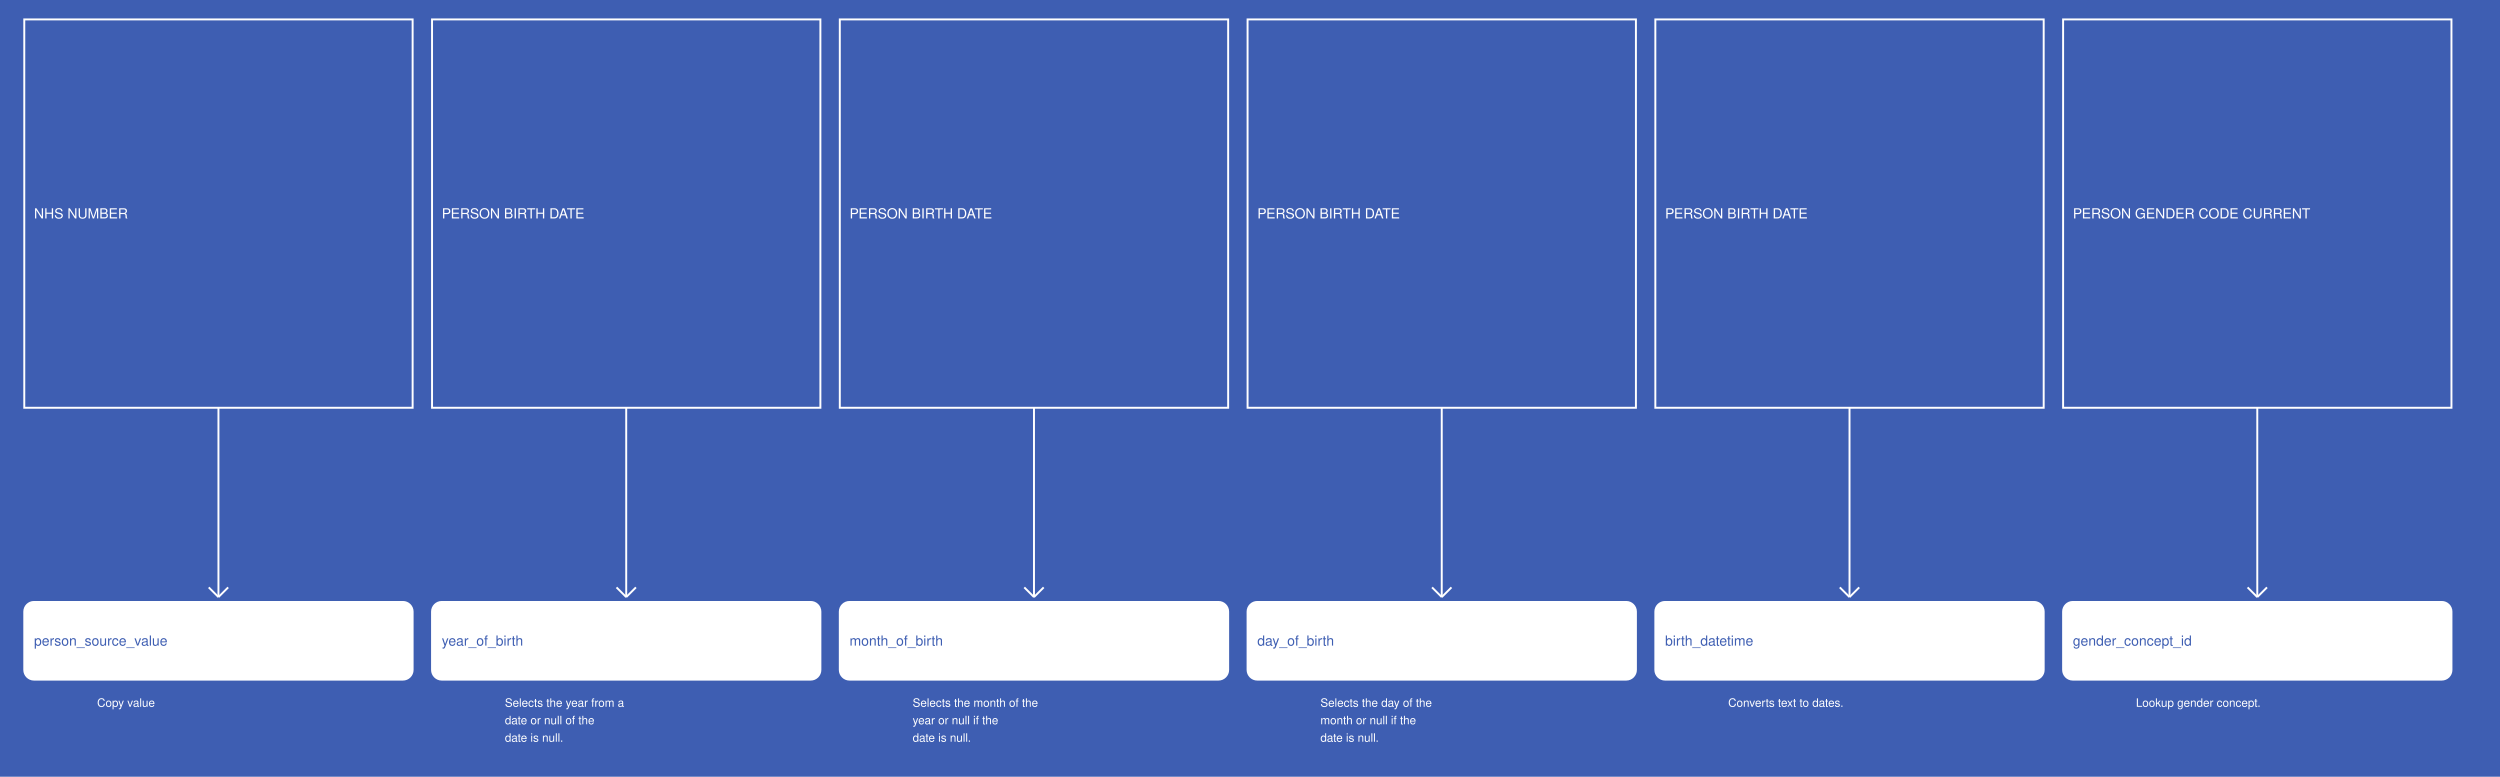
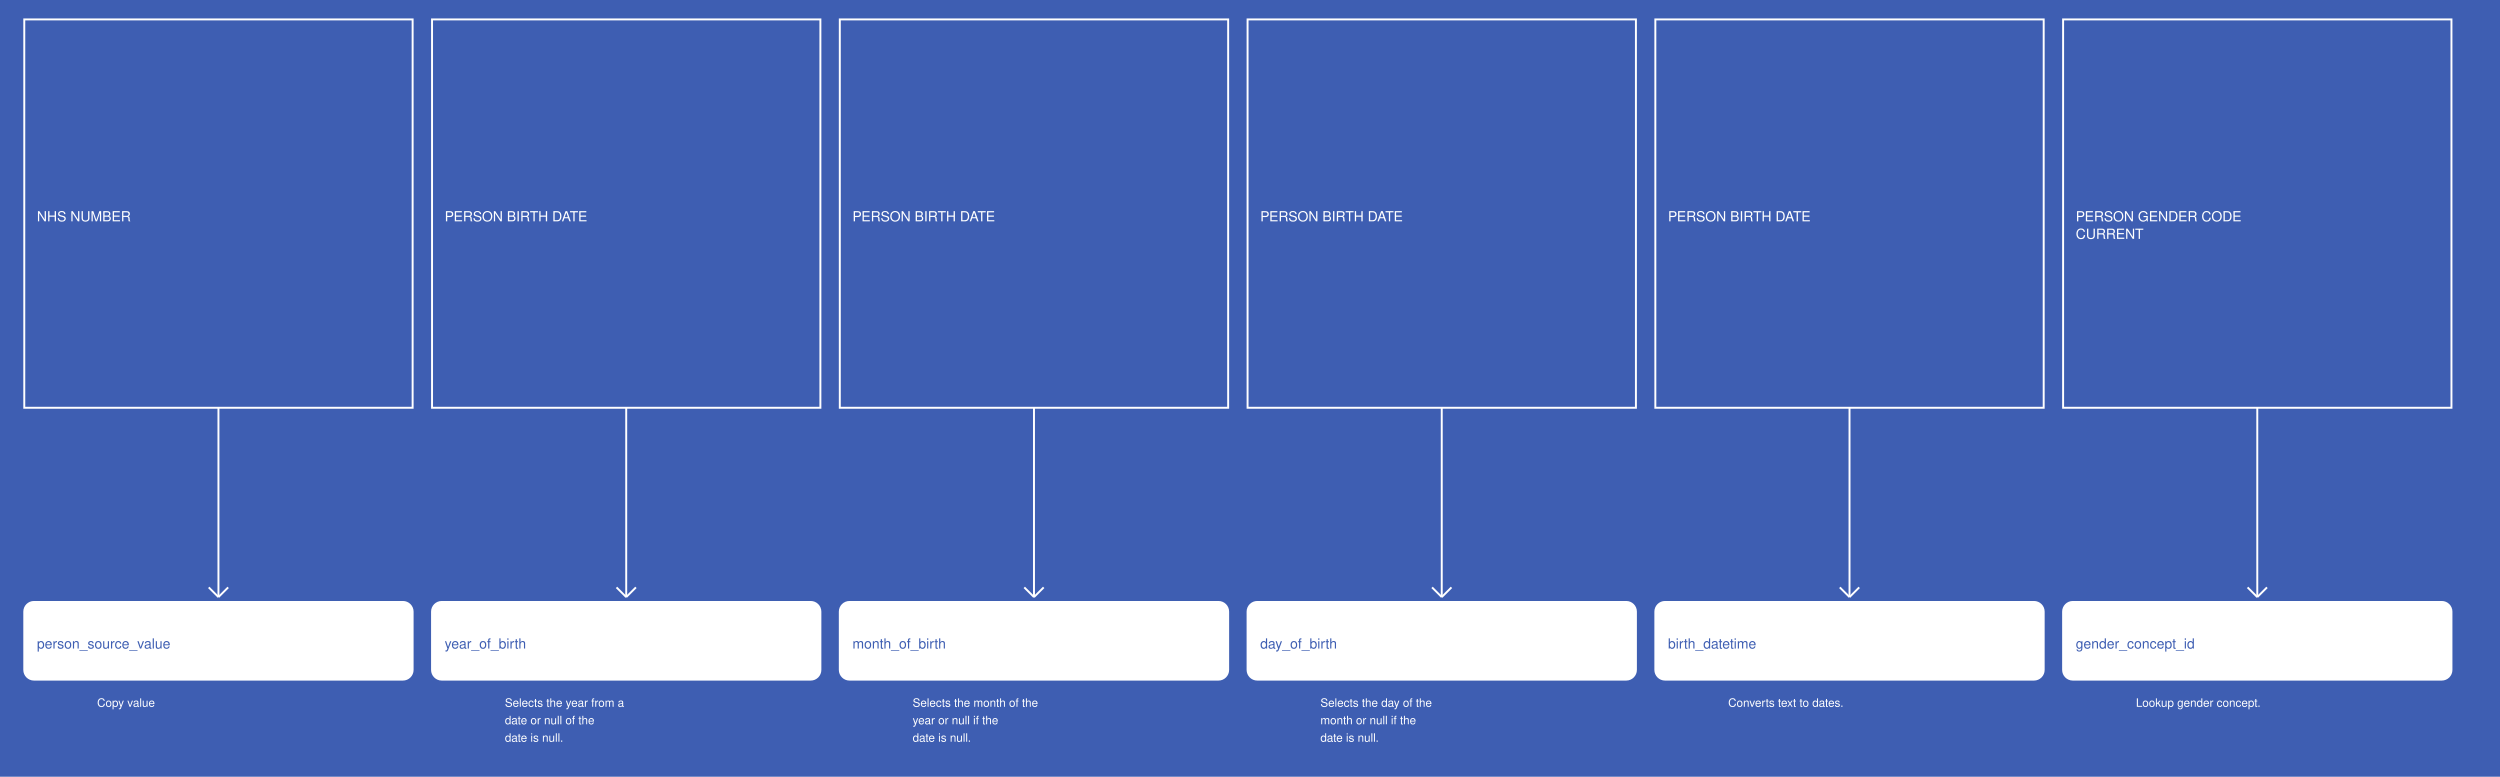
<svg xmlns="http://www.w3.org/2000/svg" width="2575" height="800">
  <rect width="100%" height="100%" fill="#3E5EB2" />
  <g>
    <rect x="25" y="20" width="400" height="400" fill="#3E5EB2" stroke="white" stroke-width="2" />
-     <text x="35" y="225" fill="white" font-family="Helvetica" font-size="1.2em" text-anchor="start">NHS NUMBER</text>
+     <text x="38" y="228" fill="white" font-family="Helvetica" font-size="1.2em" text-anchor="start">NHS NUMBER</text>
  </g>
  <g>
    <line x1="225" y1="420" x2="225" y2="615" stroke="white" stroke-width="2" />
    <line x1="215" y1="605" x2="225" y2="615" stroke="white" stroke-width="2" />
    <line x1="235" y1="605" x2="225" y2="615" stroke="white" stroke-width="2" />
    <text x="100" y="728" fill="white" font-size="1em" font-family="Helvetica">Copy value</text>
  </g>
  <g>
    <rect x="25" y="620" width="400" height="80" fill="white" stroke="white" stroke-width="2" rx="10" />
-     <text x="35" y="665" fill="#3E5EB2" font-family="Helvetica" font-size="1.2em" text-anchor="start">person_source_value</text>
+     <text x="38" y="668" fill="#3E5EB2" font-family="Helvetica" font-size="1.2em" text-anchor="start">person_source_value</text>
  </g>
  <g>
    <rect x="445" y="20" width="400" height="400" fill="#3E5EB2" stroke="white" stroke-width="2" />
-     <text x="455" y="225" fill="white" font-family="Helvetica" font-size="1.2em" text-anchor="start">PERSON BIRTH DATE</text>
+     <text x="458" y="228" fill="white" font-family="Helvetica" font-size="1.2em" text-anchor="start">PERSON BIRTH DATE</text>
  </g>
  <g>
    <line x1="645" y1="420" x2="645" y2="615" stroke="white" stroke-width="2" />
    <line x1="635" y1="605" x2="645" y2="615" stroke="white" stroke-width="2" />
    <line x1="655" y1="605" x2="645" y2="615" stroke="white" stroke-width="2" />
    <text x="520" y="728" fill="white" font-size="1em" font-family="Helvetica">Selects the year from a</text>
    <text x="520" y="746" fill="white" font-size="1em" font-family="Helvetica">date or null of the</text>
    <text x="520" y="764" fill="white" font-size="1em" font-family="Helvetica">date is null.</text>
  </g>
  <g>
    <rect x="445" y="620" width="400" height="80" fill="white" stroke="white" stroke-width="2" rx="10" />
-     <text x="455" y="665" fill="#3E5EB2" font-family="Helvetica" font-size="1.2em" text-anchor="start">year_of_birth</text>
+     <text x="458" y="668" fill="#3E5EB2" font-family="Helvetica" font-size="1.2em" text-anchor="start">year_of_birth</text>
  </g>
  <g>
    <rect x="865" y="20" width="400" height="400" fill="#3E5EB2" stroke="white" stroke-width="2" />
-     <text x="875" y="225" fill="white" font-family="Helvetica" font-size="1.2em" text-anchor="start">PERSON BIRTH DATE</text>
+     <text x="878" y="228" fill="white" font-family="Helvetica" font-size="1.2em" text-anchor="start">PERSON BIRTH DATE</text>
  </g>
  <g>
    <line x1="1065" y1="420" x2="1065" y2="615" stroke="white" stroke-width="2" />
    <line x1="1055" y1="605" x2="1065" y2="615" stroke="white" stroke-width="2" />
    <line x1="1075" y1="605" x2="1065" y2="615" stroke="white" stroke-width="2" />
    <text x="940" y="728" fill="white" font-size="1em" font-family="Helvetica">Selects the month of the</text>
    <text x="940" y="746" fill="white" font-size="1em" font-family="Helvetica">year or null if the</text>
    <text x="940" y="764" fill="white" font-size="1em" font-family="Helvetica">date is null.</text>
  </g>
  <g>
    <rect x="865" y="620" width="400" height="80" fill="white" stroke="white" stroke-width="2" rx="10" />
-     <text x="875" y="665" fill="#3E5EB2" font-family="Helvetica" font-size="1.2em" text-anchor="start">month_of_birth</text>
+     <text x="878" y="668" fill="#3E5EB2" font-family="Helvetica" font-size="1.2em" text-anchor="start">month_of_birth</text>
  </g>
  <g>
    <rect x="1285" y="20" width="400" height="400" fill="#3E5EB2" stroke="white" stroke-width="2" />
-     <text x="1295" y="225" fill="white" font-family="Helvetica" font-size="1.2em" text-anchor="start">PERSON BIRTH DATE</text>
+     <text x="1298" y="228" fill="white" font-family="Helvetica" font-size="1.2em" text-anchor="start">PERSON BIRTH DATE</text>
  </g>
  <g>
    <line x1="1485" y1="420" x2="1485" y2="615" stroke="white" stroke-width="2" />
    <line x1="1475" y1="605" x2="1485" y2="615" stroke="white" stroke-width="2" />
    <line x1="1495" y1="605" x2="1485" y2="615" stroke="white" stroke-width="2" />
    <text x="1360" y="728" fill="white" font-size="1em" font-family="Helvetica">Selects the day of the</text>
    <text x="1360" y="746" fill="white" font-size="1em" font-family="Helvetica">month or null if the</text>
    <text x="1360" y="764" fill="white" font-size="1em" font-family="Helvetica">date is null.</text>
  </g>
  <g>
    <rect x="1285" y="620" width="400" height="80" fill="white" stroke="white" stroke-width="2" rx="10" />
-     <text x="1295" y="665" fill="#3E5EB2" font-family="Helvetica" font-size="1.2em" text-anchor="start">day_of_birth</text>
+     <text x="1298" y="668" fill="#3E5EB2" font-family="Helvetica" font-size="1.2em" text-anchor="start">day_of_birth</text>
  </g>
  <g>
    <rect x="1705" y="20" width="400" height="400" fill="#3E5EB2" stroke="white" stroke-width="2" />
-     <text x="1715" y="225" fill="white" font-family="Helvetica" font-size="1.2em" text-anchor="start">PERSON BIRTH DATE</text>
+     <text x="1718" y="228" fill="white" font-family="Helvetica" font-size="1.2em" text-anchor="start">PERSON BIRTH DATE</text>
  </g>
  <g>
    <line x1="1905" y1="420" x2="1905" y2="615" stroke="white" stroke-width="2" />
    <line x1="1895" y1="605" x2="1905" y2="615" stroke="white" stroke-width="2" />
    <line x1="1915" y1="605" x2="1905" y2="615" stroke="white" stroke-width="2" />
    <text x="1780" y="728" fill="white" font-size="1em" font-family="Helvetica">Converts text to dates.</text>
  </g>
  <g>
    <rect x="1705" y="620" width="400" height="80" fill="white" stroke="white" stroke-width="2" rx="10" />
-     <text x="1715" y="665" fill="#3E5EB2" font-family="Helvetica" font-size="1.2em" text-anchor="start">birth_datetime</text>
+     <text x="1718" y="668" fill="#3E5EB2" font-family="Helvetica" font-size="1.2em" text-anchor="start">birth_datetime</text>
  </g>
  <g>
    <rect x="2125" y="20" width="400" height="400" fill="#3E5EB2" stroke="white" stroke-width="2" />
-     <text x="2135" y="225" fill="white" font-family="Helvetica" font-size="1.2em" text-anchor="start">PERSON GENDER CODE CURRENT</text>
+     <text x="2138" y="228" fill="white" font-family="Helvetica" font-size="1.2em" text-anchor="start">PERSON GENDER CODE</text>
+     <text x="2138" y="246" fill="white" font-family="Helvetica" font-size="1.2em" text-anchor="start">CURRENT</text>
  </g>
  <g>
    <line x1="2325" y1="420" x2="2325" y2="615" stroke="white" stroke-width="2" />
    <line x1="2315" y1="605" x2="2325" y2="615" stroke="white" stroke-width="2" />
    <line x1="2335" y1="605" x2="2325" y2="615" stroke="white" stroke-width="2" />
    <text x="2200" y="728" fill="white" font-size="1em" font-family="Helvetica">Lookup gender concept.</text>
  </g>
  <g>
    <rect x="2125" y="620" width="400" height="80" fill="white" stroke="white" stroke-width="2" rx="10" />
-     <text x="2135" y="665" fill="#3E5EB2" font-family="Helvetica" font-size="1.2em" text-anchor="start">gender_concept_id</text>
+     <text x="2138" y="668" fill="#3E5EB2" font-family="Helvetica" font-size="1.2em" text-anchor="start">gender_concept_id</text>
  </g>
</svg>
